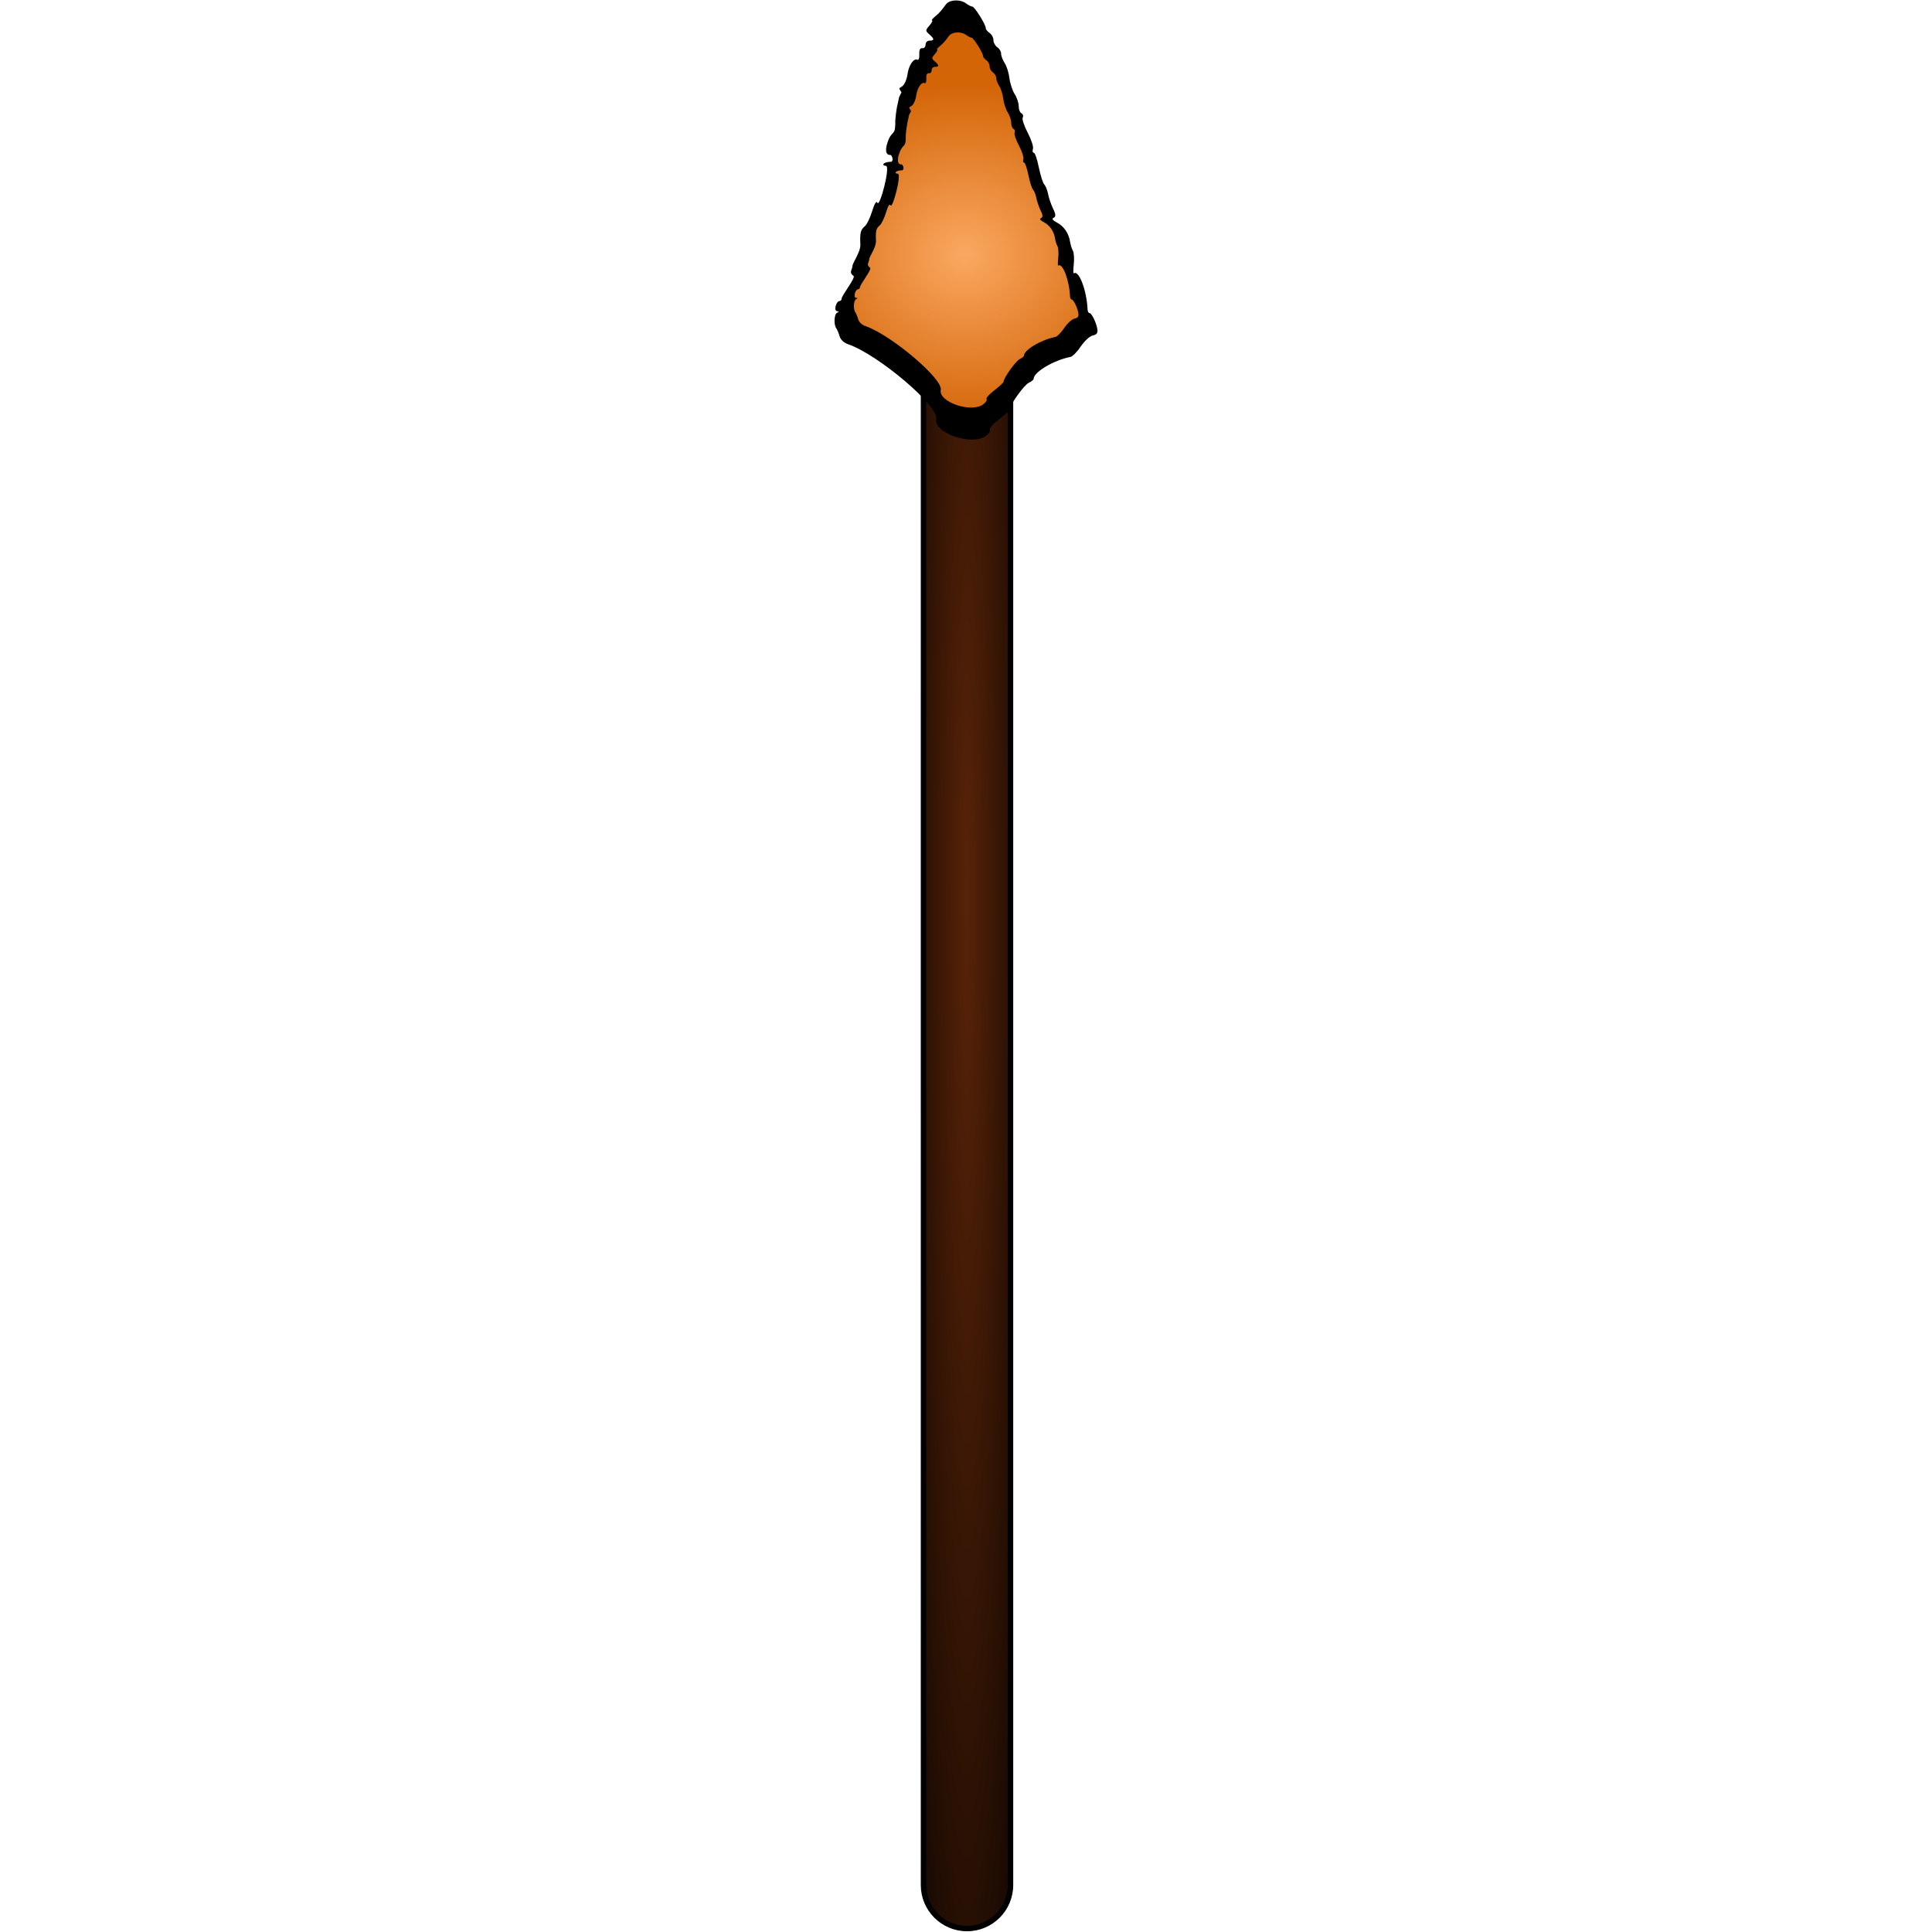
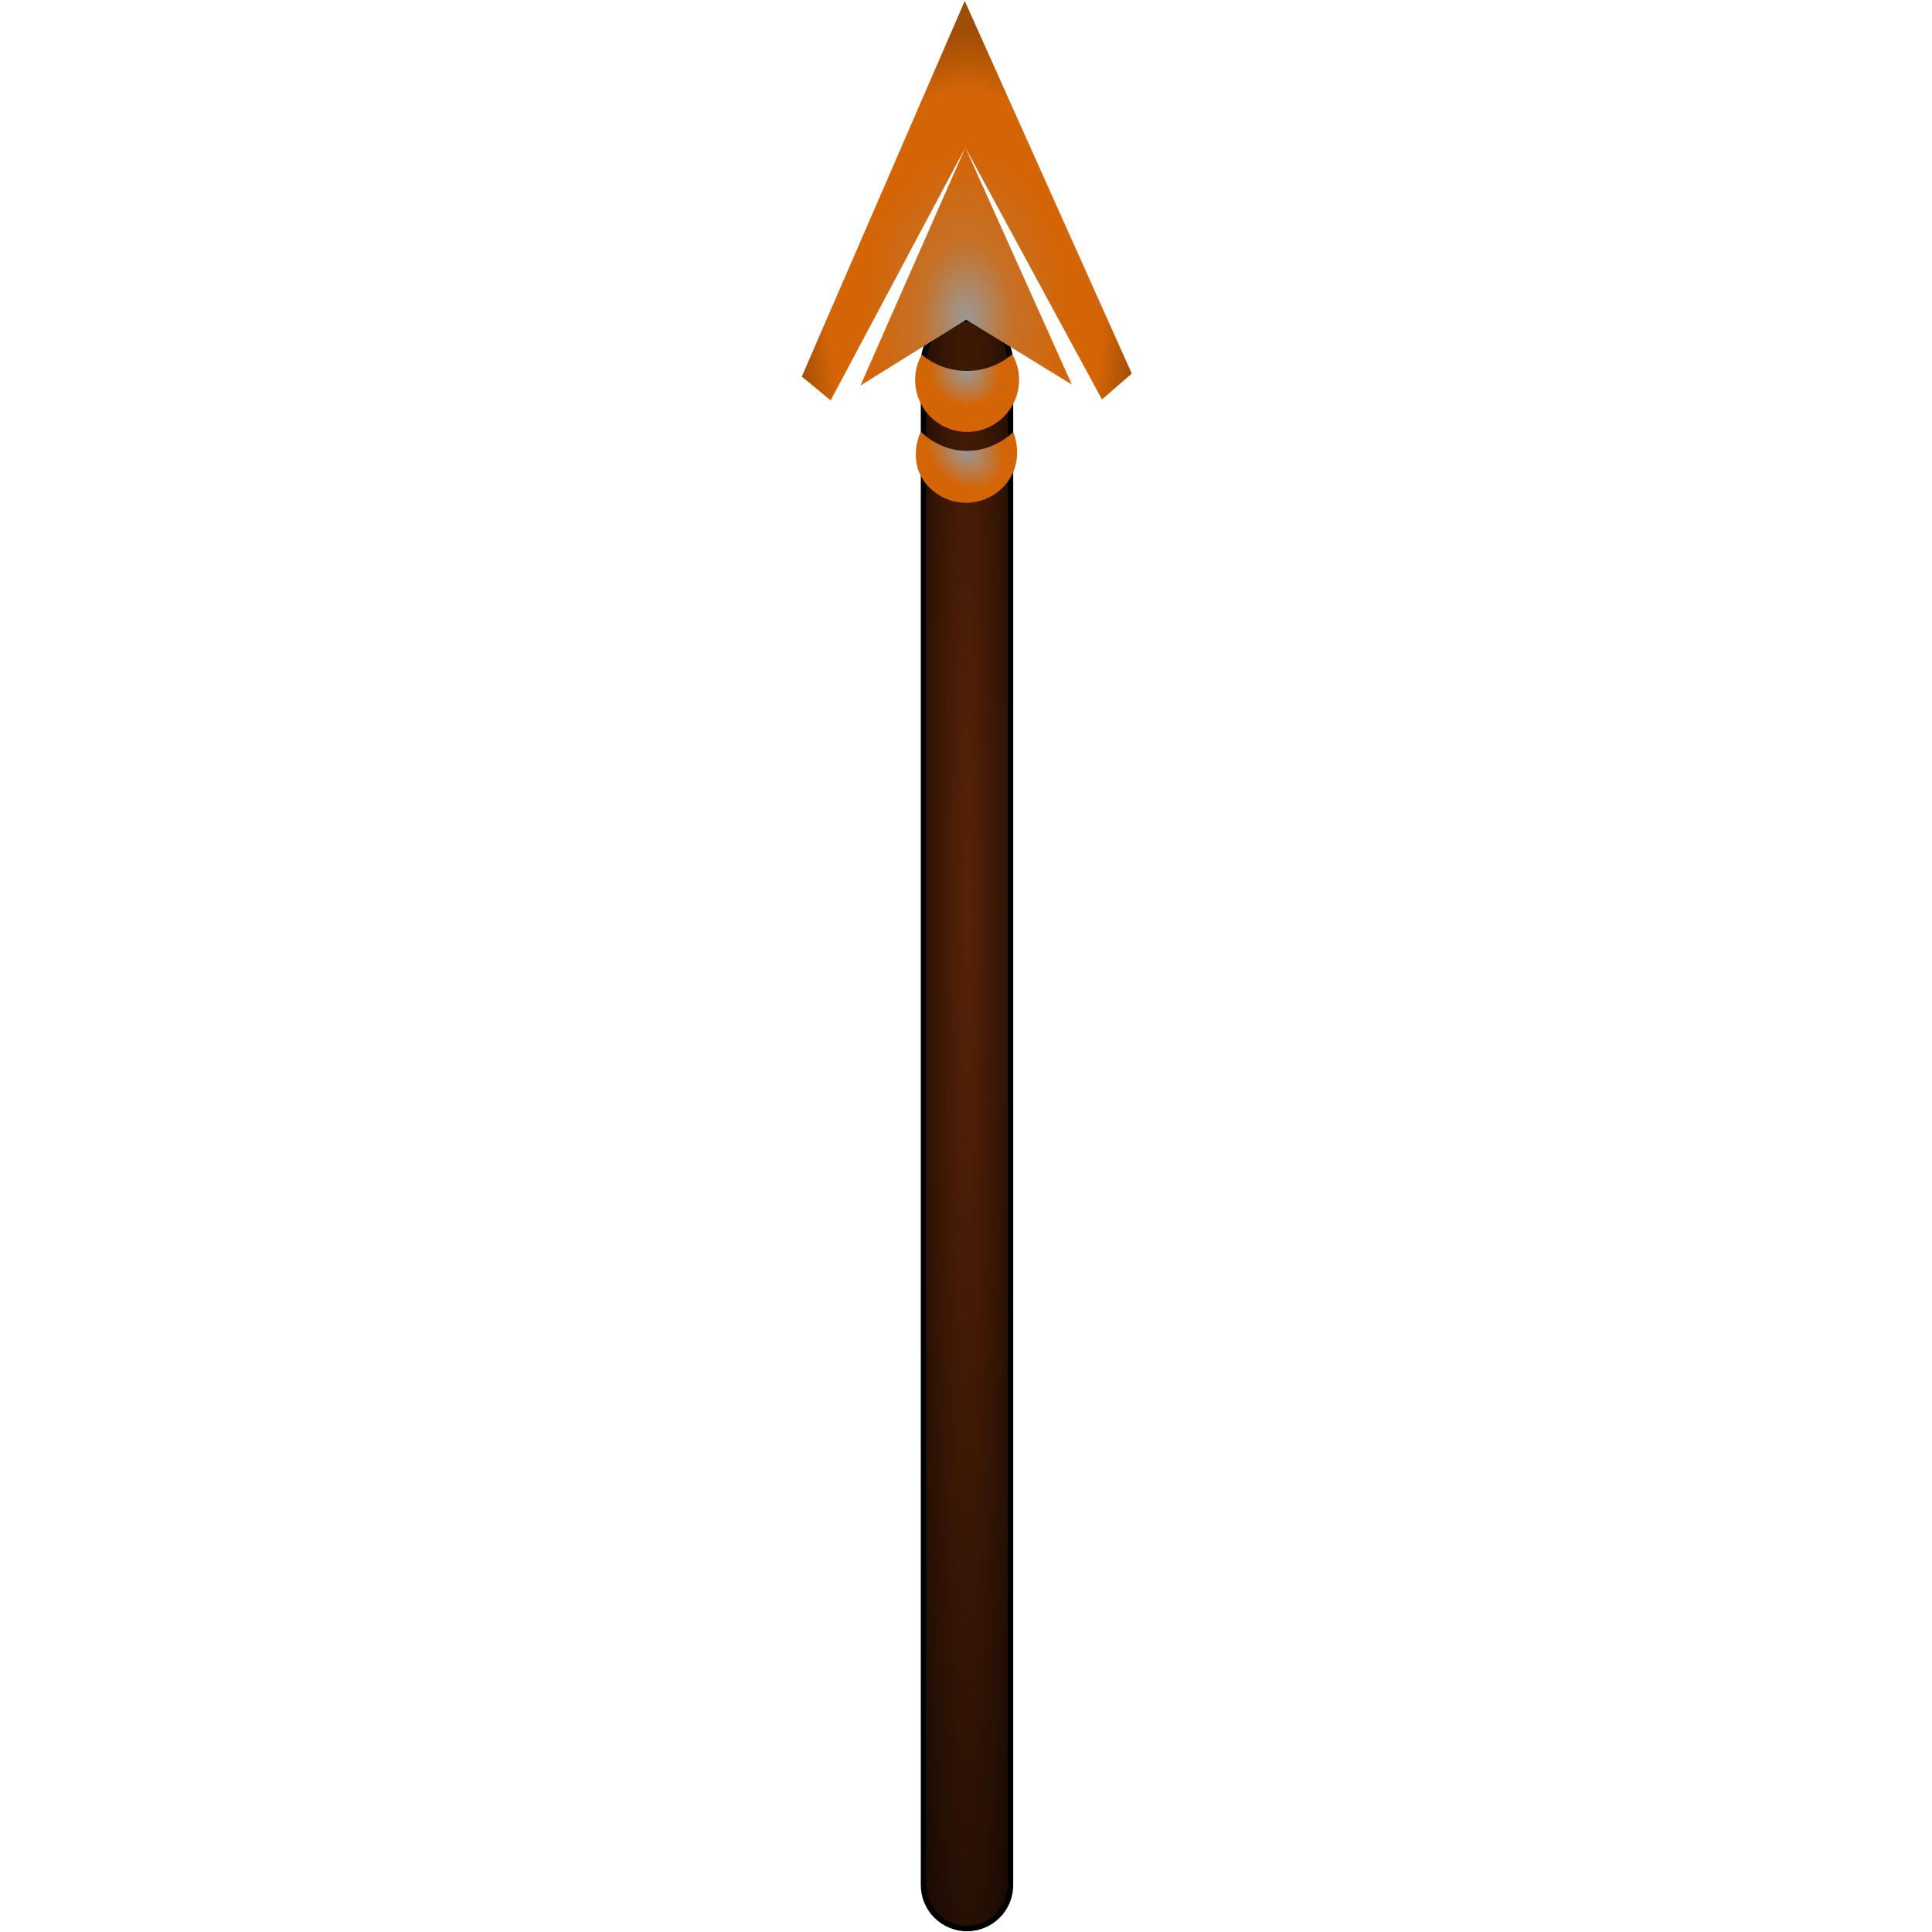
<svg xmlns="http://www.w3.org/2000/svg" width="100px" height="100px" viewBox="0 0 100 100" version="1.1" xml:space="preserve" style="fill-rule:evenodd;clip-rule:evenodd;">
-   <g>
-     <path d="M50.052,99.822c1.243,0 2.252,-1.009 2.252,-2.252l0,-78.814c0,-1.243 -1.009,-2.252 -2.252,-2.252c-1.243,0 -2.252,1.009 -2.252,2.252l0,78.814c0,1.243 1.009,2.252 2.252,2.252Z" style="fill:url(#_Radial1);stroke:#000;stroke-width:0.28px;" />
-     <path d="M50.597,1.374l3.401,8.869l0.112,0.657l0.581,0.975l0.409,1.229l0.237,0.378l-0.03,0.419l0.121,0.495l0.129,0.412c0,0 0,0.456 0,0.451c0,-0.005 0.795,1.644 0.795,1.644l-0.445,0.659c0,0 -0.302,0.185 -0.302,0.179c0,-0.004 -0.336,0.467 -0.336,0.467l-1.34,0.685c0,0 -0.895,0.691 -0.895,0.686c0.001,-0.005 -2.305,2.582 -2.305,2.582l-1.61,0.014l-0.353,-0.582l-0.32,-0.582l-0.901,-1.095c0,0 -2.327,-1.68 -2.32,-1.679c0.006,0 -1.43,-0.88 -1.43,-0.88l-0.247,-1.145l1.059,-2.104l0.486,-2.209l0.861,-1.162l0.314,-1.621l-0.06,-0.516l0.301,-0.513l-0.353,-0.443l2.414,-5.676l0.789,-1.508l0.669,0.116l0.569,0.798Z" style="fill:url(#_Radial2);fill-rule:nonzero;" />
-     <path d="M56.8,17.046c-0.05,-0.336 -0.294,-0.84 -0.408,-0.841c-0.048,-0.001 -0.094,-0.085 -0.099,-0.184c-0.042,-0.991 -0.454,-2.068 -0.713,-1.871c-0.034,0.021 -0.032,-0.194 -0.001,-0.476c0.03,-0.283 0.007,-0.598 -0.046,-0.698c-0.059,-0.1 -0.118,-0.299 -0.143,-0.441c-0.055,-0.435 -0.321,-0.83 -0.676,-1.011c-0.228,-0.122 -0.288,-0.201 -0.179,-0.252c0.122,-0.057 0.117,-0.177 -0.035,-0.488c-0.105,-0.226 -0.222,-0.567 -0.254,-0.756c-0.038,-0.189 -0.123,-0.404 -0.19,-0.473c-0.073,-0.069 -0.197,-0.468 -0.286,-0.887c-0.083,-0.42 -0.2,-0.762 -0.261,-0.762c-0.06,-0.001 -0.08,-0.09 -0.045,-0.194c0.042,-0.105 -0.082,-0.483 -0.266,-0.835c-0.185,-0.353 -0.309,-0.71 -0.261,-0.793c0.042,-0.084 0.009,-0.183 -0.071,-0.221c-0.074,-0.037 -0.139,-0.2 -0.137,-0.362c0.002,-0.163 -0.09,-0.446 -0.209,-0.63c-0.119,-0.19 -0.243,-0.563 -0.273,-0.83c-0.031,-0.268 -0.141,-0.619 -0.247,-0.777c-0.1,-0.158 -0.185,-0.374 -0.183,-0.489c0.001,-0.11 -0.085,-0.257 -0.199,-0.332c-0.107,-0.074 -0.2,-0.237 -0.198,-0.368c0.002,-0.131 -0.091,-0.294 -0.198,-0.368c-0.107,-0.074 -0.2,-0.185 -0.199,-0.248c0.002,-0.194 -0.581,-1.12 -0.702,-1.121c-0.061,0 -0.202,-0.075 -0.316,-0.159c-0.254,-0.206 -0.773,-0.21 -0.992,-0.008c-0.075,0.068 -0.145,0.193 -0.225,0.286c-0.099,0.115 -0.176,0.222 -0.316,0.334c-0.177,0.145 -0.287,0.265 -0.233,0.265c0.054,0.001 -0.008,0.121 -0.131,0.267c-0.212,0.239 -0.213,0.276 -0.012,0.45c0.273,0.238 0.279,0.332 0.016,0.33c-0.115,-0.001 -0.204,0.093 -0.205,0.208c-0.002,0.116 -0.077,0.199 -0.171,0.183c-0.108,-0.017 -0.164,0.087 -0.153,0.313c0.011,0.188 -0.031,0.314 -0.091,0.287c-0.201,-0.096 -0.449,0.269 -0.522,0.756c-0.038,0.282 -0.162,0.549 -0.285,0.627c-0.204,0.119 -0.144,0.094 -0.029,0.294c0.014,0.026 -0.128,0.228 -0.135,0.333c-0.008,0.074 -0.049,0.22 -0.085,0.392c-0.036,0.173 -0.08,0.5 -0.097,0.767c0,0 0.014,0.33 -0.039,0.487c-0.062,0.179 -0.192,0.179 -0.317,0.498c-0.188,0.475 -0.152,0.785 0.092,0.771c0.108,-0.005 0.205,0.358 0.022,0.356c-0.155,-0.001 -0.311,0.045 -0.359,0.102c-0.048,0.058 0.006,0.105 0.114,0.106c0.256,0.002 -0.317,2.167 -0.436,1.914c-0.059,-0.115 -0.149,0.031 -0.275,0.438c-0.105,0.34 -0.272,0.69 -0.381,0.778c-0.218,0.192 -0.254,0.318 -0.228,0.947c0.016,0.393 -0.409,0.934 -0.412,1.128c-0.001,0.147 -0.199,0.324 0.055,0.488c0.141,0.09 -0.613,1.007 -0.615,1.195c-0.001,0.063 -0.056,0.115 -0.123,0.114c-0.061,0 -0.15,0.12 -0.186,0.261c-0.035,0.152 -0.003,0.262 0.085,0.263c0.101,0.006 0.101,0.026 -0.008,0.078c-0.156,0.077 -0.183,0.617 -0.037,0.812c0.04,0.058 0.119,0.236 0.164,0.399c0.052,0.184 0.225,0.348 0.454,0.423c1.553,0.54 4.687,3.198 4.55,3.858c-0.157,0.737 1.86,1.423 2.575,0.878c0.157,-0.119 0.247,-0.26 0.2,-0.318c-0.047,-0.058 0.166,-0.298 0.472,-0.531c0.307,-0.234 0.56,-0.468 0.56,-0.525c0.003,-0.225 0.738,-1.252 0.976,-1.366c0.142,-0.067 0.258,-0.16 0.259,-0.207c0.004,-0.351 1.031,-0.962 1.897,-1.134c0.115,-0.02 0.362,-0.269 0.547,-0.551c0.193,-0.281 0.473,-0.536 0.622,-0.561c0.196,-0.041 0.257,-0.129 0.233,-0.318l0,0Zm-0.982,-0.825c-0.043,-0.287 -0.251,-0.718 -0.349,-0.719c-0.04,0 -0.08,-0.072 -0.084,-0.157c-0.036,-0.846 -0.388,-1.766 -0.61,-1.597c-0.029,0.017 -0.026,-0.166 0,-0.408c0.026,-0.241 0.006,-0.51 -0.039,-0.595c-0.051,-0.086 -0.101,-0.256 -0.122,-0.377c-0.048,-0.372 -0.274,-0.709 -0.578,-0.863c-0.195,-0.105 -0.246,-0.172 -0.153,-0.216c0.104,-0.049 0.1,-0.152 -0.03,-0.417c-0.089,-0.193 -0.19,-0.484 -0.216,-0.645c-0.033,-0.162 -0.106,-0.346 -0.163,-0.405c-0.063,-0.058 -0.168,-0.399 -0.244,-0.757c-0.071,-0.359 -0.171,-0.651 -0.223,-0.651c-0.052,0 -0.068,-0.077 -0.038,-0.166c0.035,-0.089 -0.07,-0.412 -0.228,-0.713c-0.158,-0.301 -0.263,-0.606 -0.222,-0.677c0.035,-0.072 0.007,-0.157 -0.062,-0.189c-0.063,-0.032 -0.118,-0.171 -0.117,-0.309c0.002,-0.139 -0.076,-0.381 -0.178,-0.539c-0.101,-0.161 -0.207,-0.48 -0.233,-0.708c-0.026,-0.229 -0.121,-0.529 -0.211,-0.664c-0.085,-0.135 -0.158,-0.319 -0.156,-0.417c0.001,-0.095 -0.073,-0.22 -0.17,-0.284c-0.092,-0.063 -0.171,-0.202 -0.169,-0.314c0.001,-0.112 -0.078,-0.251 -0.169,-0.315c-0.092,-0.063 -0.171,-0.158 -0.171,-0.211c0.002,-0.166 -0.496,-0.957 -0.599,-0.958c-0.052,0 -0.173,-0.064 -0.27,-0.136c-0.217,-0.176 -0.661,-0.179 -0.847,-0.006c-0.064,0.058 -0.124,0.164 -0.192,0.243c-0.085,0.098 -0.151,0.19 -0.27,0.286c-0.152,0.124 -0.245,0.226 -0.199,0.227c0.046,0 -0.007,0.103 -0.113,0.227c-0.181,0.205 -0.181,0.236 -0.01,0.385c0.234,0.203 0.239,0.283 0.014,0.282c-0.098,-0.001 -0.174,0.079 -0.175,0.177c-0.001,0.099 -0.066,0.17 -0.146,0.156c-0.092,-0.014 -0.14,0.075 -0.13,0.268c0.009,0.161 -0.027,0.268 -0.078,0.245c-0.172,-0.082 -0.384,0.23 -0.447,0.646c-0.031,0.241 -0.138,0.468 -0.243,0.535c-0.174,0.101 -0.123,0.08 -0.025,0.251c0.013,0.022 -0.108,0.195 -0.115,0.285c-0.007,0.063 -0.041,0.187 -0.072,0.335c-0.031,0.147 -0.069,0.426 -0.083,0.655c0,0 0.012,0.281 -0.034,0.415c-0.053,0.153 -0.163,0.154 -0.27,0.426c-0.161,0.406 -0.13,0.67 0.078,0.658c0.092,-0.004 0.175,0.306 0.019,0.305c-0.132,-0.001 -0.265,0.038 -0.306,0.087c-0.041,0.049 0.004,0.09 0.097,0.09c0.219,0.002 -0.271,1.851 -0.372,1.635c-0.051,-0.098 -0.127,0.026 -0.236,0.374c-0.089,0.291 -0.231,0.589 -0.325,0.665c-0.186,0.164 -0.216,0.271 -0.194,0.808c0.013,0.336 -0.35,0.799 -0.352,0.964c-0.002,0.126 -0.171,0.276 0.047,0.417c0.12,0.077 -0.524,0.86 -0.526,1.021c-0.001,0.053 -0.048,0.098 -0.105,0.097c-0.052,0 -0.128,0.102 -0.159,0.223c-0.03,0.129 -0.002,0.224 0.073,0.224c0.086,0.005 0.086,0.023 -0.007,0.067c-0.133,0.066 -0.156,0.527 -0.031,0.693c0.034,0.05 0.101,0.203 0.14,0.342c0.044,0.157 0.192,0.296 0.387,0.36c1.327,0.462 4.003,2.733 3.887,3.296c-0.135,0.63 1.588,1.215 2.199,0.75c0.134,-0.102 0.211,-0.222 0.171,-0.272c-0.04,-0.049 0.141,-0.254 0.403,-0.453c0.262,-0.2 0.478,-0.4 0.479,-0.449c0.002,-0.192 0.63,-1.069 0.833,-1.166c0.122,-0.057 0.221,-0.137 0.221,-0.177c0.004,-0.3 0.881,-0.822 1.621,-0.968c0.098,-0.018 0.308,-0.231 0.467,-0.471c0.164,-0.241 0.403,-0.458 0.53,-0.48c0.168,-0.034 0.221,-0.11 0.2,-0.271l0,0Z" />
-   </g>
+   <path d="M50.052,99.822c1.243,0 2.252,-1.009 2.252,-2.252l0,-78.814c0,-1.243 -1.009,-2.252 -2.252,-2.252c-1.243,0 -2.252,1.009 -2.252,2.252l0,78.814c0,1.243 1.009,2.252 2.252,2.252Z" style="fill:url(#_Radial1);stroke:#000;stroke-width:0.28px;" />
+   <path d="M41.502,19.49l1.49,1.233l6.976,-13.087l7.069,13.04l1.543,-1.34l-8.644,-19.287l-8.434,19.441Zm3.034,0.466l5.184,-3.227l0.29,-0.18l0.291,0.179l5.178,3.176l-5.511,-12.268l-5.432,12.32l0,0Z" style="fill:url(#_Radial2);fill-rule:nonzero;" />
+   <path d="M48.11,25.241c1.058,1.049 2.752,1.043 3.801,-0.016c0.776,-0.782 0.912,-1.898 0.536,-2.858c-1.41,1.287 -3.408,1.311 -4.79,-0.028c-0.421,0.983 -0.356,2.1 0.453,2.902l0,0Z" style="fill:url(#_Radial3);fill-rule:nonzero;" />
+   <path d="M48.164,21.574c1.059,1.049 2.754,1.041 3.803,-0.017c0.872,-0.88 1.013,-2.198 0.429,-3.221c-1.344,1.144 -3.335,1.153 -4.689,0.021c-0.575,1.028 -0.422,2.345 0.457,3.217l0,0Z" style="fill:url(#_Radial4);fill-rule:nonzero;" />
  <defs>
    <radialGradient id="_Radial1" cx="0" cy="0" r="1" gradientUnits="userSpaceOnUse" gradientTransform="matrix(0,92.1014,-4.50435,0,50.0518,46.9209)">
      <stop offset="0" style="stop-color:#582308;stop-opacity:1" />
      <stop offset="1" style="stop-color:#000;stop-opacity:1" />
    </radialGradient>
-     <radialGradient id="_Radial2" cx="0" cy="0" r="1" gradientUnits="userSpaceOnUse" gradientTransform="matrix(0.0516558,-8.84295,9.71766,0.0567659,49.9243,13.184)">
-       <stop offset="0" style="stop-color:#faa861;stop-opacity:1" />
+     <radialGradient id="_Radial2" cx="0" cy="0" r="1" gradientUnits="userSpaceOnUse" gradientTransform="matrix(0,-14.77,8.79522,0,49.9915,16.5519)">
+       <stop offset="0" style="stop-color:#999;stop-opacity:1" />
+       <stop offset="0.27" style="stop-color:#c67128;stop-opacity:1" />
+       <stop offset="0.59" style="stop-color:#d36507;stop-opacity:1" />
+       <stop offset="0.8" style="stop-color:#d36507;stop-opacity:1" />
+       <stop offset="1" style="stop-color:#a14d05;stop-opacity:1" />
+     </radialGradient>
+     <radialGradient id="_Radial3" cx="0" cy="0" r="1" gradientUnits="userSpaceOnUse" gradientTransform="matrix(-2.13602,-2.13602,1.62428,-1.62428,49.9638,23.3287)">
+       <stop offset="0" style="stop-color:#999;stop-opacity:1" />
+       <stop offset="0.74" style="stop-color:#d36507;stop-opacity:1" />
+       <stop offset="1" style="stop-color:#d36507;stop-opacity:1" />
+     </radialGradient>
+     <radialGradient id="_Radial4" cx="0" cy="0" r="1" gradientUnits="userSpaceOnUse" gradientTransform="matrix(-1.80543,-1.80543,1.68993,-1.68993,49.9707,19.2127)">
+       <stop offset="0" style="stop-color:#999;stop-opacity:1" />
+       <stop offset="0.74" style="stop-color:#d36507;stop-opacity:1" />
      <stop offset="1" style="stop-color:#d36507;stop-opacity:1" />
    </radialGradient>
  </defs>
</svg>
